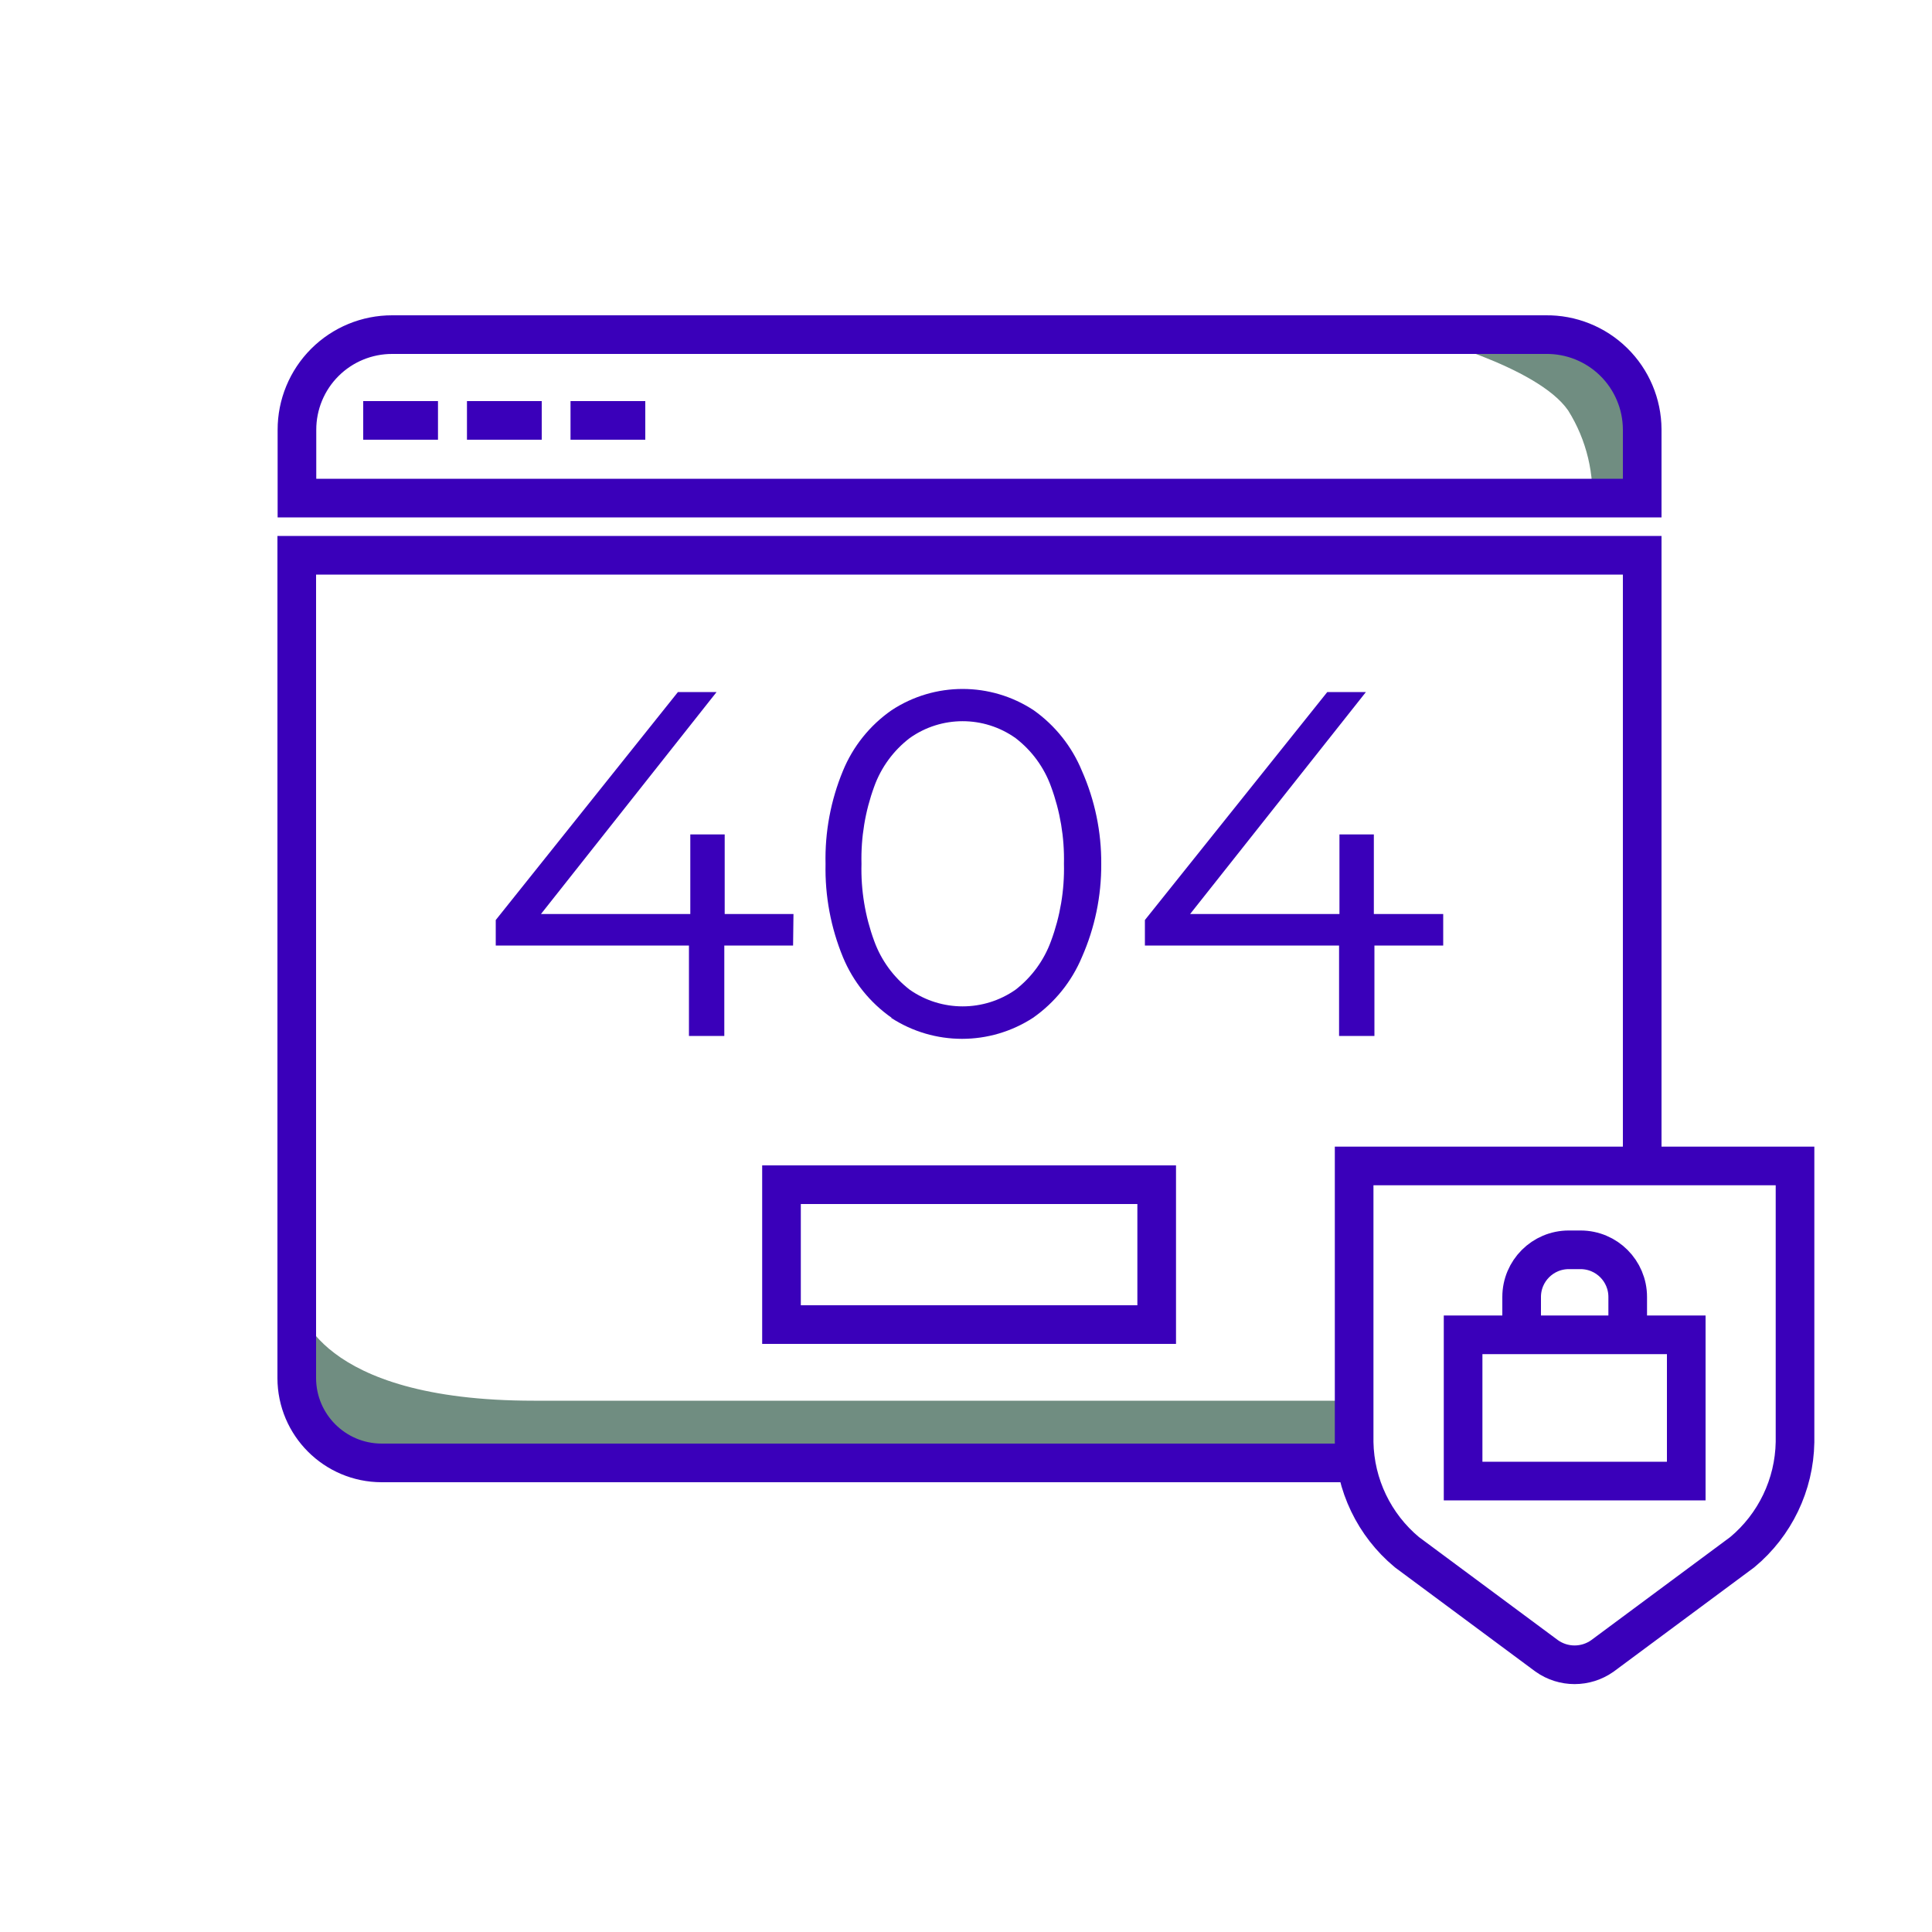
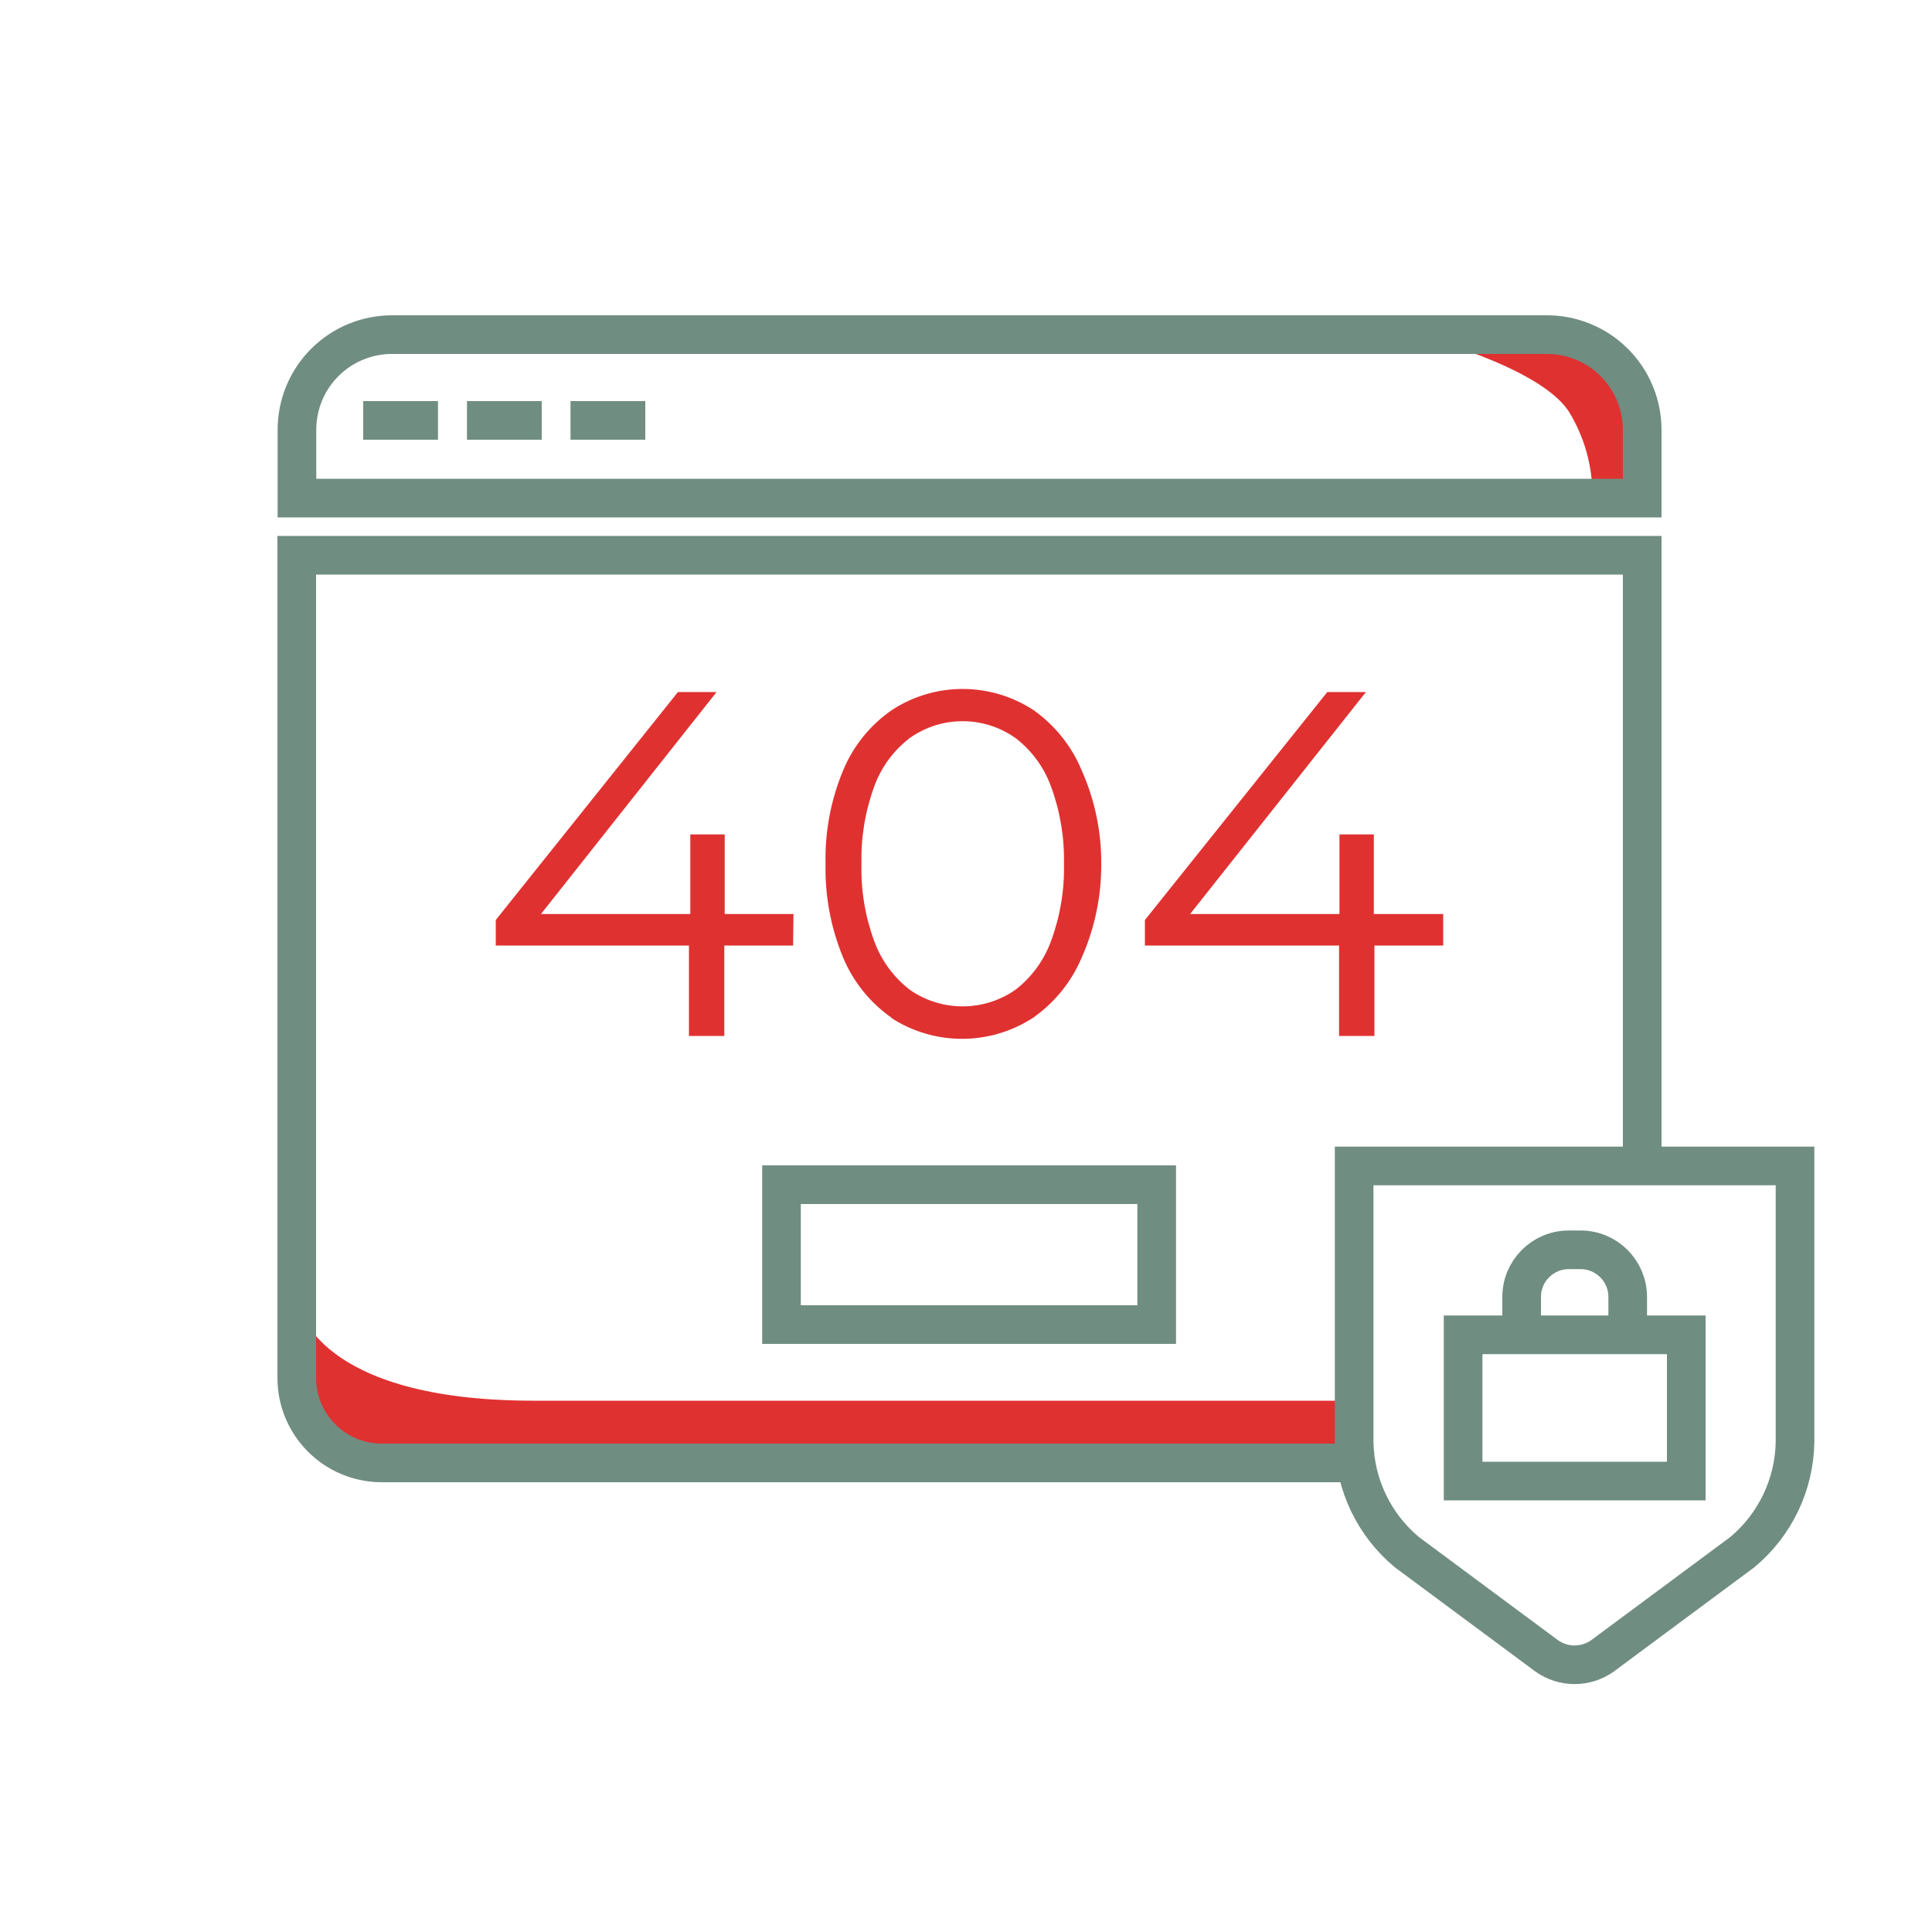
<svg xmlns="http://www.w3.org/2000/svg" viewBox="0 0 100 100" width="500" height="500" class="illustration">
  <defs>
-     <style>.cls-1{fill:#708d81;}.cls-2{fill:none;stroke:#3a00ba;stroke-miterlimit:10;stroke-width:2px;}.cls-3{fill:#3a00ba;}</style>
+     <style>.cls-1{fill:#e03131;}.cls-2{fill:none;stroke:#708d81;stroke-miterlimit:10;stroke-width:2px;}.cls-3{fill:#e03131;}</style>
  </defs>
  <g id="Layer_2" data-name="Layer 2">
    <path class="cls-1" d="M69.79,72.5V76H19.9a4.55,4.55,0,0,1-4.55-4.54V69.15l.13-1.57s.84,4.92,12.15,4.92Z" />
    <path class="cls-1" d="M73.39,17.36s6.18,1.56,7.78,3.89a8.22,8.22,0,0,1,1.22,5.11h3V21.53S84,17.28,80.84,17.28,73.39,17.36,73.39,17.36Z" />
    <path class="cls-2" d="M85,22.22v3.56H15.37V22.25a4.92,4.92,0,0,1,4.93-4.93H80A4.93,4.93,0,0,1,85,22.22Z" />
    <path class="cls-2" d="M85,60.17V28.74H15.36V71.33a4.4,4.4,0,0,0,4.39,4.39H69.87" />
    <line class="cls-2" x1="18.8" y1="21.76" x2="22.67" y2="21.76" />
    <line class="cls-2" x1="24.17" y1="21.76" x2="28.04" y2="21.76" />
    <line class="cls-2" x1="29.53" y1="21.76" x2="33.4" y2="21.76" />
    <path class="cls-3" d="M41.05,48.94H37.49v4.68H35.66V48.94h-10V47.62l9.43-11.8h2L28,47.31h7.73V43.19h1.78v4.12h3.56Z" />
    <path class="cls-3" d="M46.15,52.68a7.17,7.17,0,0,1-2.52-3.14,12,12,0,0,1-.9-4.82,11.88,11.88,0,0,1,.9-4.82,7.11,7.11,0,0,1,2.52-3.14,6.69,6.69,0,0,1,7.35,0A7.2,7.2,0,0,1,56,39.9,11.71,11.71,0,0,1,57,44.72,11.77,11.77,0,0,1,56,49.54a7.25,7.25,0,0,1-2.53,3.14,6.74,6.74,0,0,1-7.35,0Zm6.41-1.45a5.6,5.6,0,0,0,1.84-2.52,10.74,10.74,0,0,0,.67-4,10.83,10.83,0,0,0-.67-4,5.52,5.52,0,0,0-1.84-2.51,4.73,4.73,0,0,0-5.47,0,5.52,5.52,0,0,0-1.84,2.51,10.84,10.84,0,0,0-.66,4,10.75,10.75,0,0,0,.66,4,5.6,5.6,0,0,0,1.84,2.52,4.78,4.78,0,0,0,5.47,0Z" />
    <path class="cls-3" d="M74.7,48.94H71.14v4.68H69.31V48.94H59.26V47.62l9.44-11.8h2l-9.1,11.49h7.73V43.19h1.78v4.12H74.7Z" />
    <rect class="cls-2" x="40.45" y="61.32" width="19.42" height="7.24" />
    <path class="cls-2" d="M90.18,80.34l-7.24,5.37a2.49,2.49,0,0,1-2.88,0l-7.24-5.37a7.58,7.58,0,0,1-2.73-5.69V60.35H92.91v14.3A7.58,7.58,0,0,1,90.18,80.34Z" />
    <path class="cls-2" d="M78.76,68.47V67.13a2.44,2.44,0,0,1,2.44-2.44h.61a2.44,2.44,0,0,1,2.44,2.44v2" />
    <rect class="cls-2" x="75.73" y="69.09" width="11.55" height="7.57" />
  </g>
</svg>
